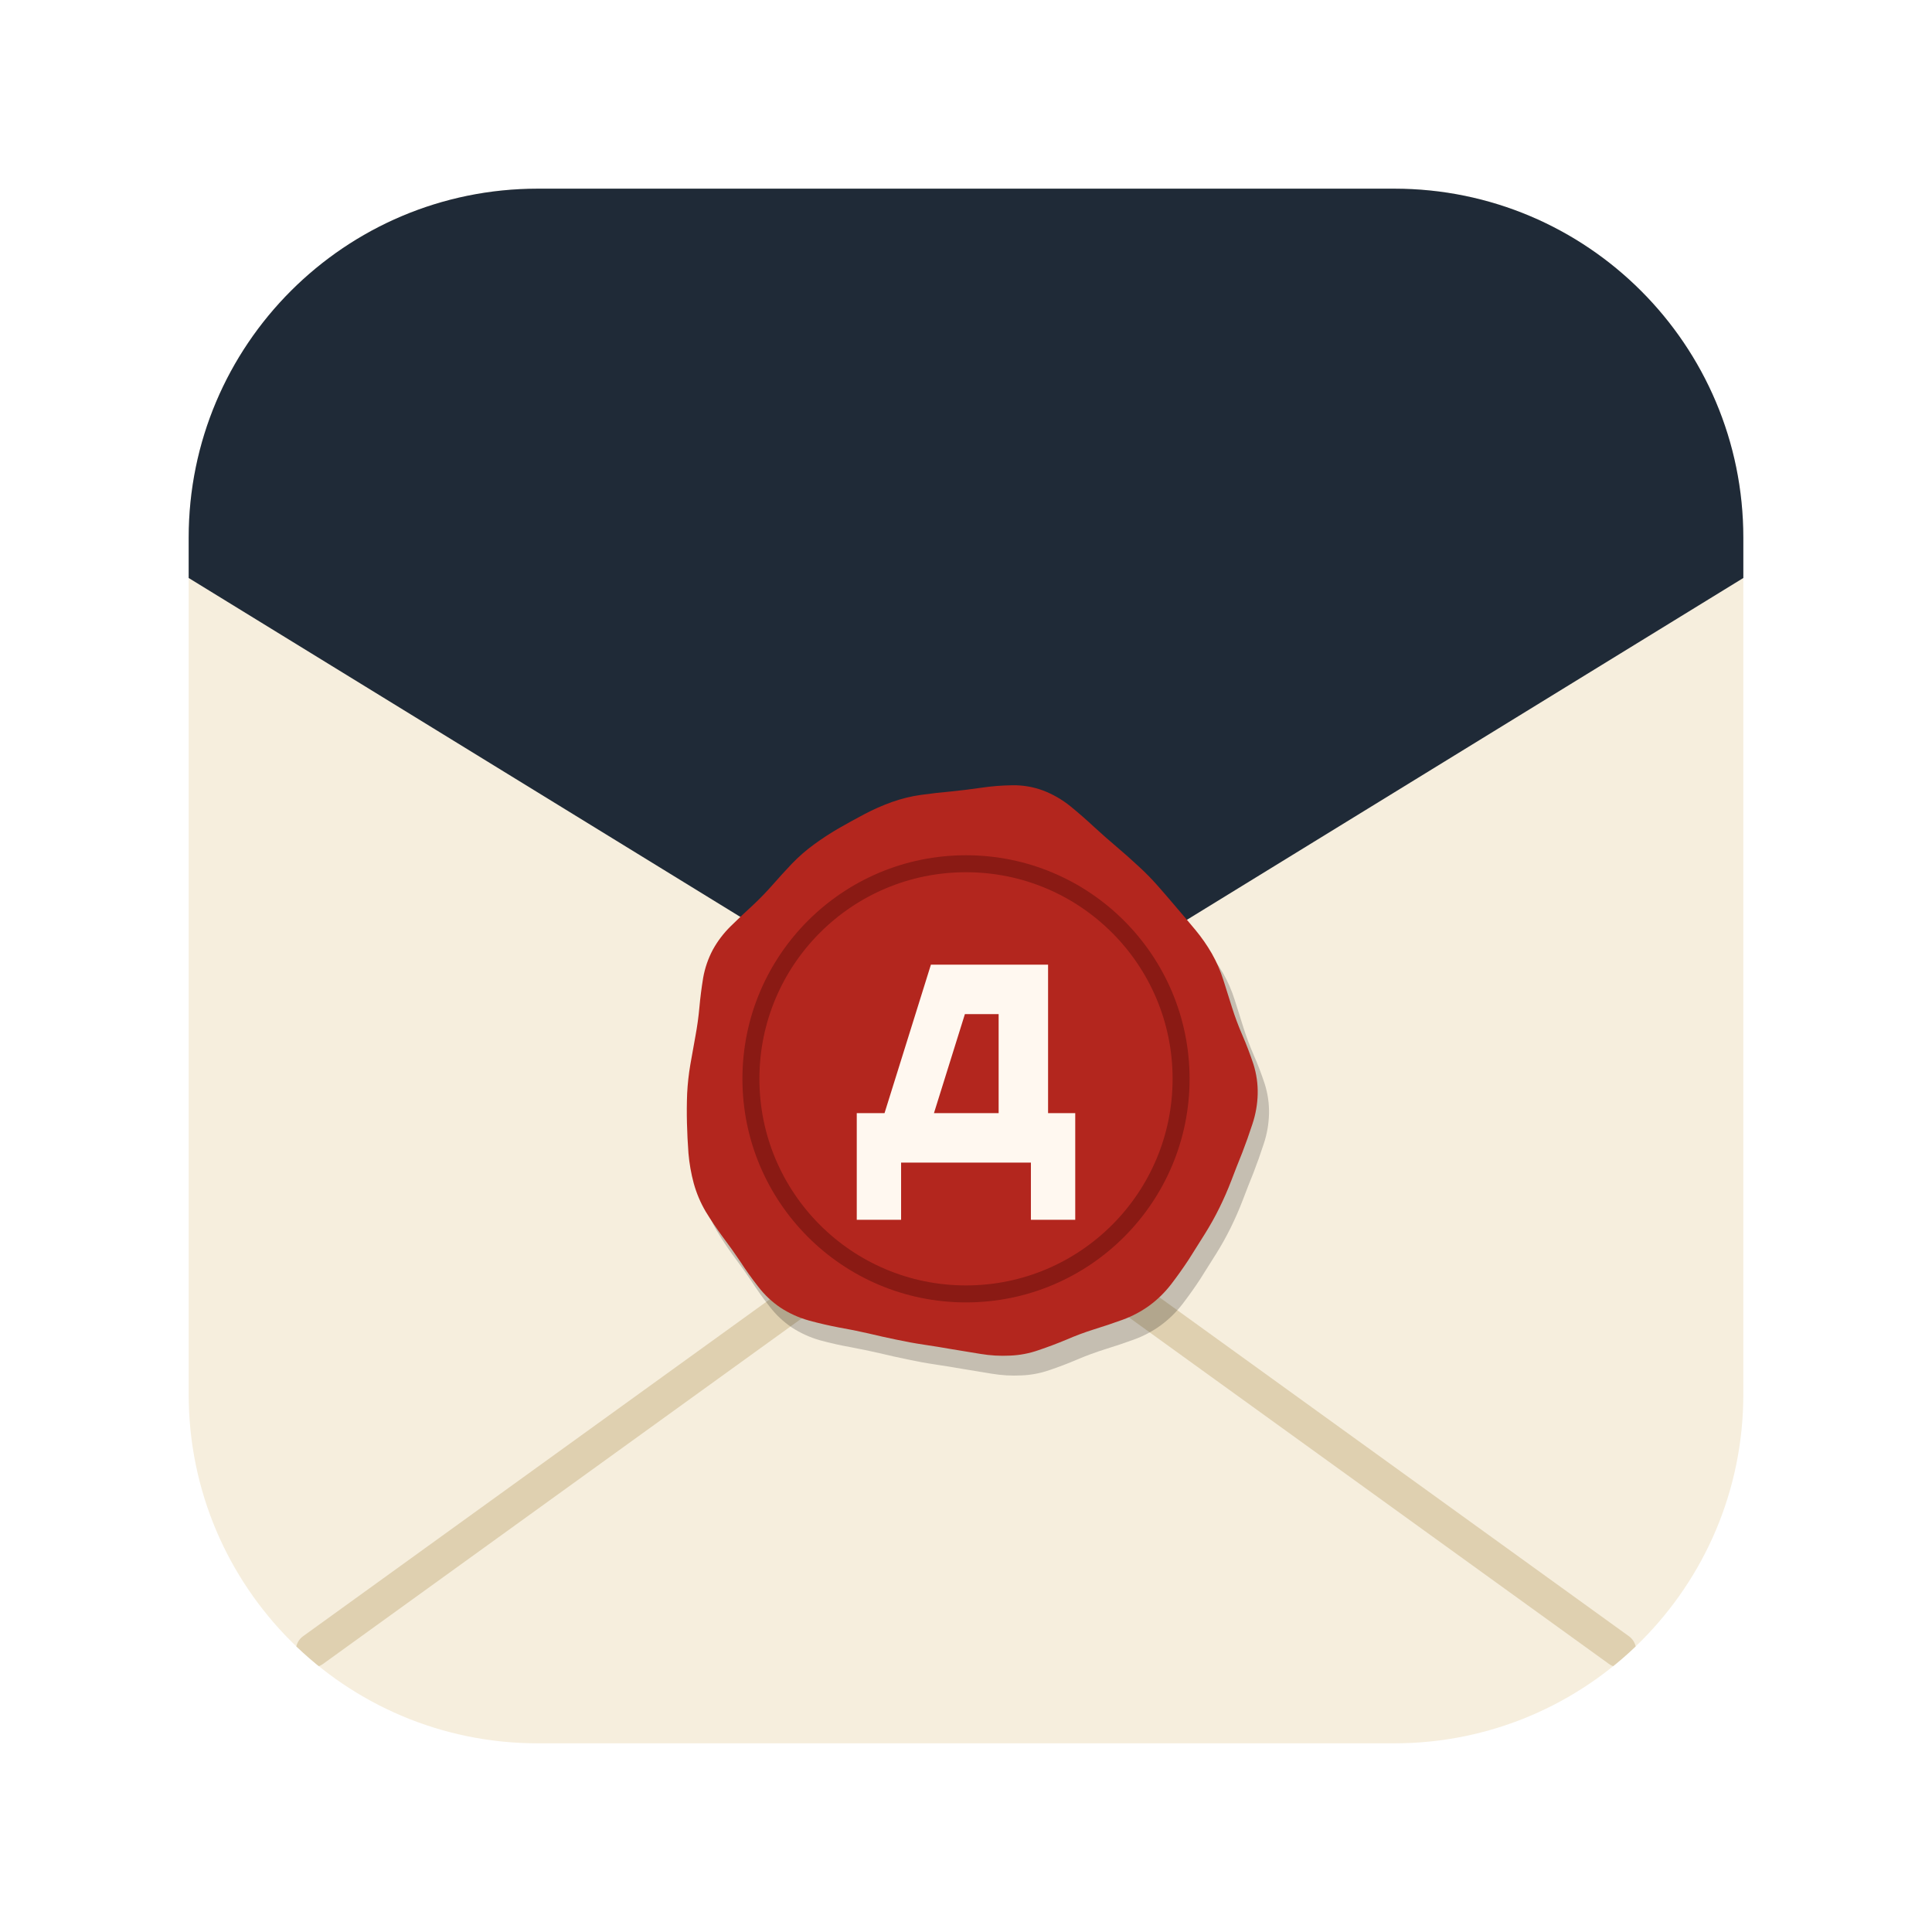
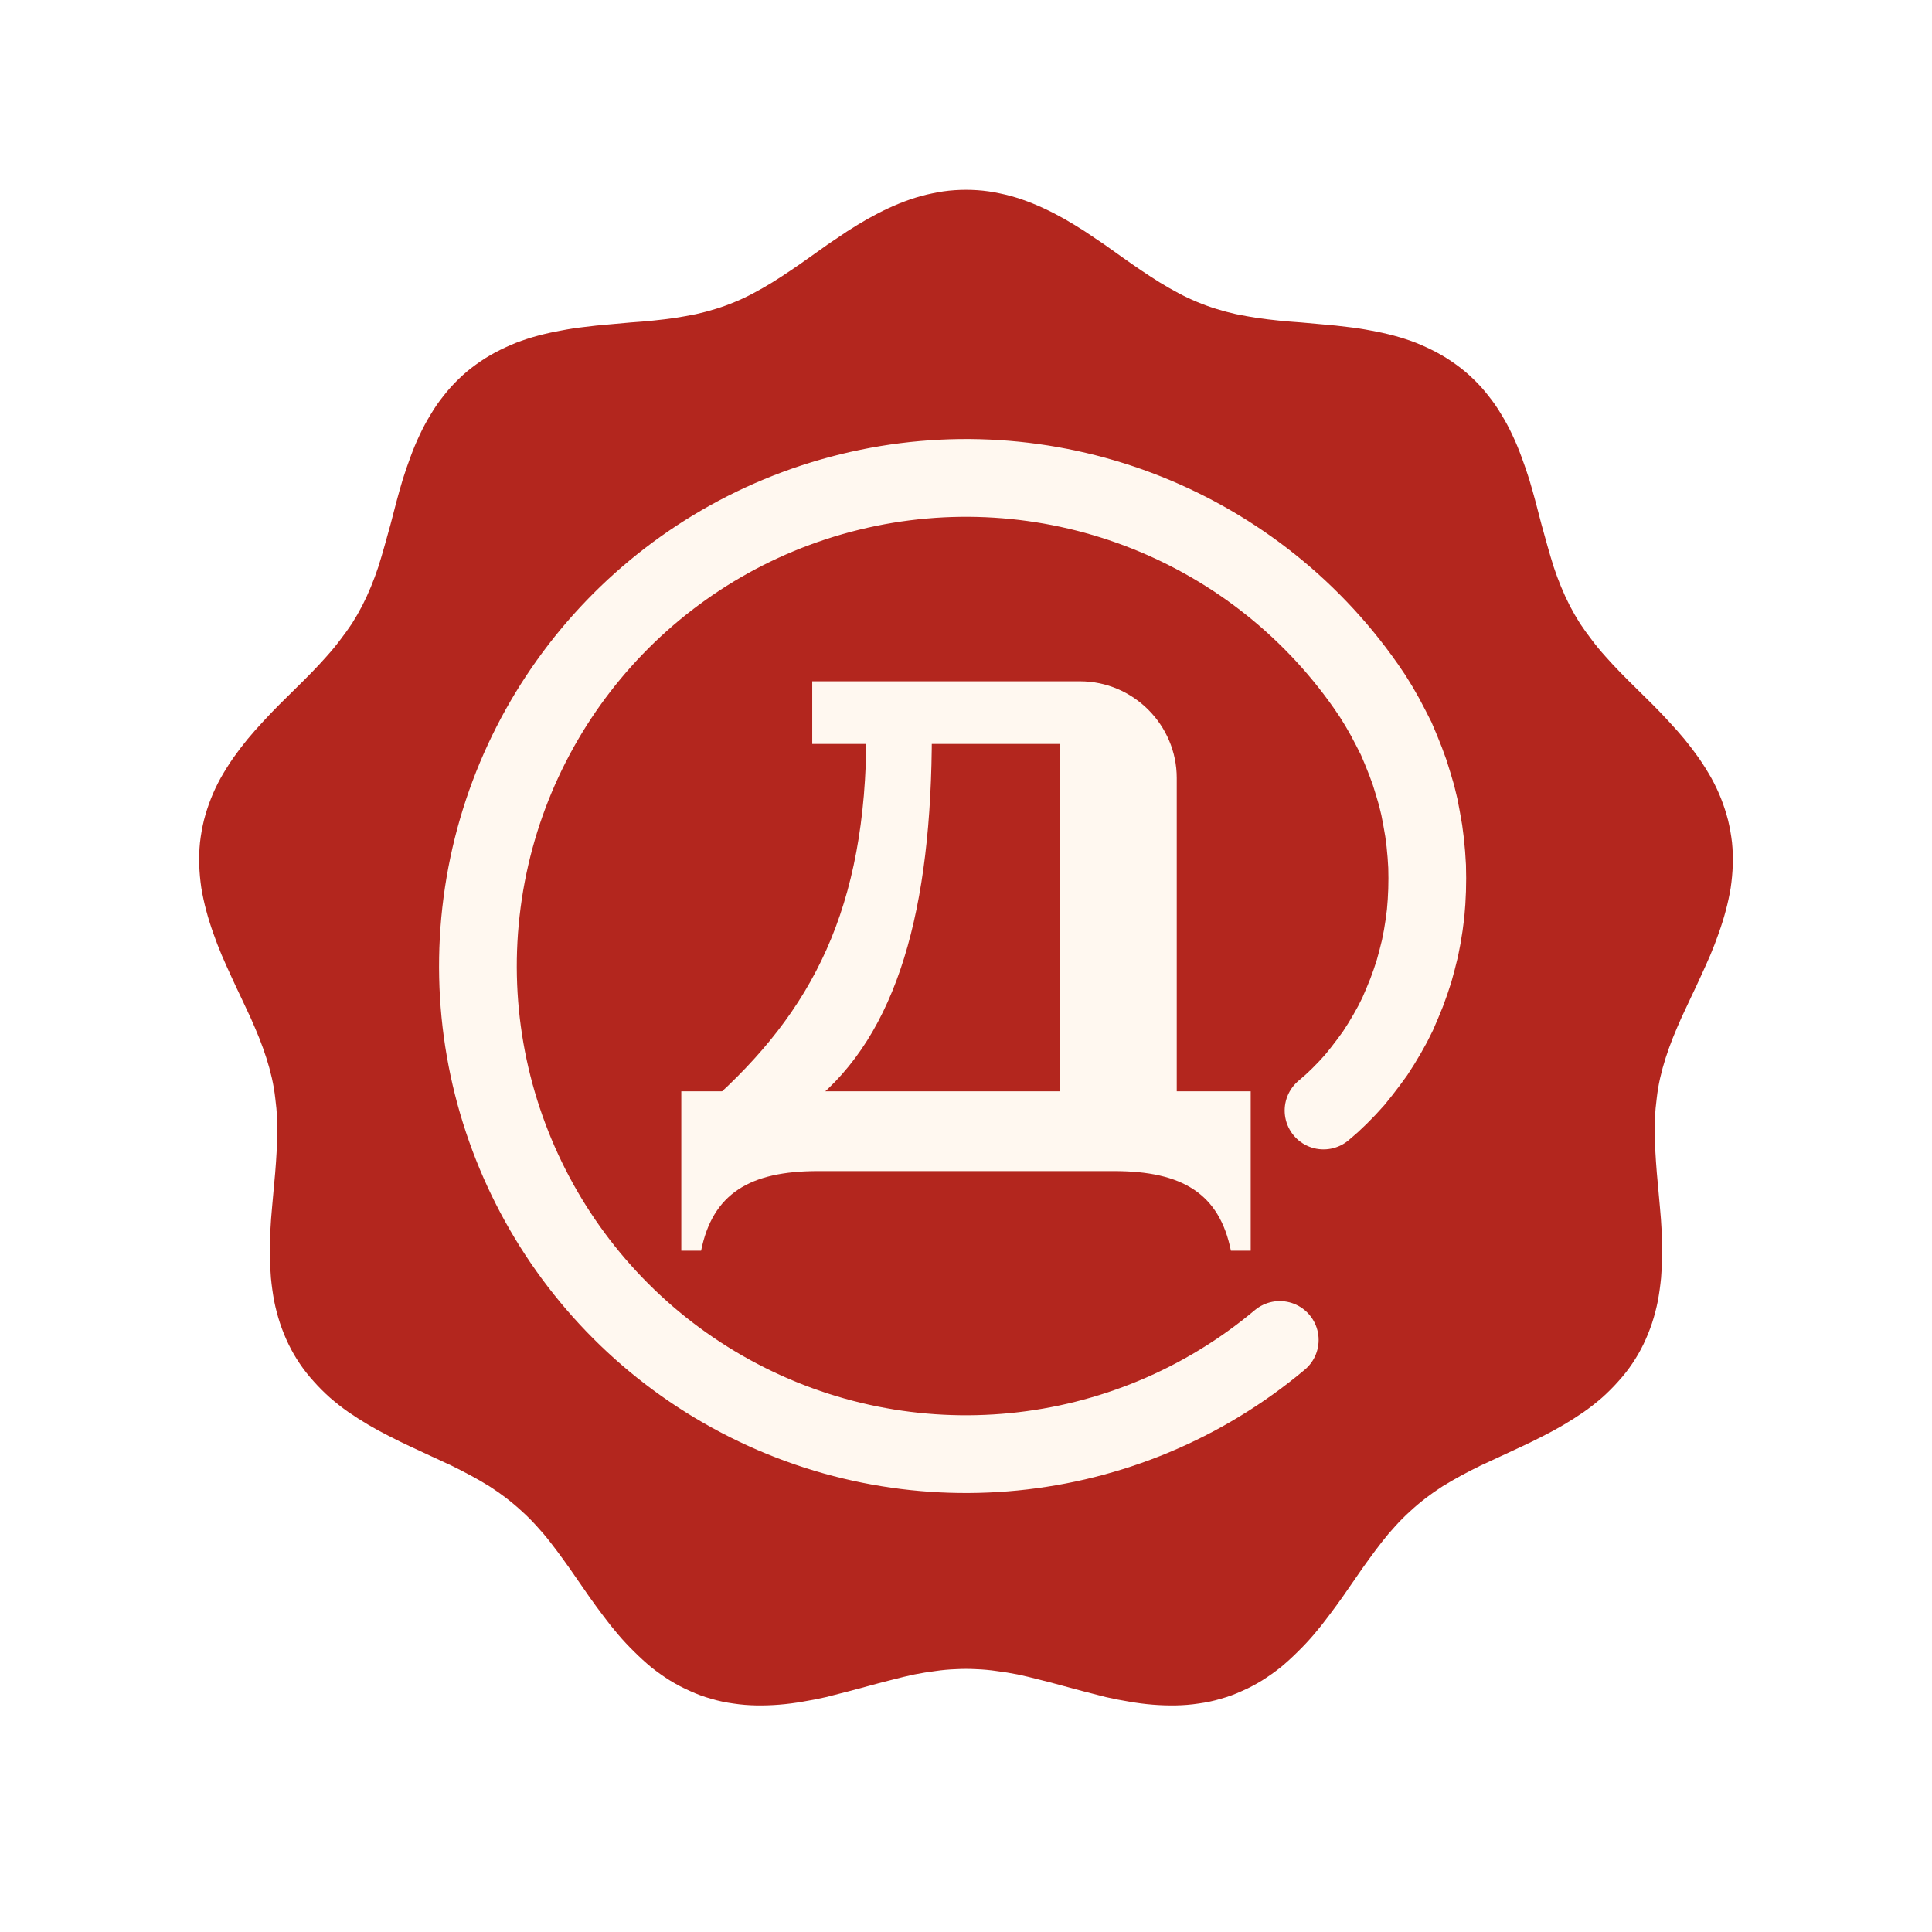
<svg xmlns="http://www.w3.org/2000/svg" viewBox="0 0 1024 1024">
-   <defs>
-     <clipPath id="t">
-       <rect x="100" y="100" width="824" height="824" rx="185" />
-     </clipPath>
-   </defs>
-   <g clip-path="url(#t)">
-     <rect x="100" y="100" width="824" height="824" fill="#f6eedd" />
-     <path d="M165.9 874.6L429.5 684.3M858.1 874.6L594.5 684.3" stroke="#dfd0b0" stroke-width="18.1" stroke-linecap="round" />
-     <path d="M90 90H934V300.2L561.4 529.1Q512 574.6 462.6 529.1L90 300.2Z" fill="#1f2a37" />
-   </g>
-   <path d="M670.3 574.4Q672.8 582.3 672.6 590.4Q672.4 598.5 669.8 606.3Q667.3 614 664.4 621.5Q661.4 628.9 658.6 636.3Q655.8 643.6 652.3 650.7Q648.8 657.8 644.6 664.5Q640.4 671.2 636.1 678Q631.7 684.7 626.8 691.1Q621.8 697.6 615.3 702.4Q608.7 707.2 601 710Q593.3 712.8 585.8 715.1Q578.2 717.5 571.1 720.5Q563.9 723.6 556.5 726.1Q549.1 728.7 541.3 729Q533.5 729.4 525.7 728.1Q518 726.8 510.5 725.6Q503.1 724.3 495.7 723.2Q488.3 722.1 480.9 720.5Q473.6 719 466.1 717.2Q458.7 715.5 450.7 714Q442.8 712.6 434.7 710.4Q426.6 708.1 419.7 703.6Q412.9 699 407.9 692.5Q402.8 686 398.4 679.2Q393.9 672.5 389 666Q384.2 659.5 380 652.5Q375.9 645.6 373.7 637.7Q371.6 629.9 370.9 621.8Q370.3 613.7 370.1 605.8Q369.9 597.9 370.2 590.1Q370.6 582.3 371.9 574.7Q373.2 567.1 374.6 559.6Q376 552.1 376.7 544.4Q377.4 536.6 378.7 528.7Q380.1 520.9 383.8 513.9Q387.5 507 393.3 501.4Q399 495.8 404.7 490.6Q410.3 485.4 415.4 479.6Q420.4 473.9 425.7 468.3Q431.1 462.7 437.4 458.1Q443.7 453.5 450.4 449.6Q457.2 445.7 464.2 442Q471.2 438.3 478.7 435.6Q486.3 432.9 494.2 431.8Q502.1 430.7 510 430Q518 429.2 526.2 428Q534.3 426.8 542.7 426.7Q551.1 426.6 558.9 429.5Q566.7 432.4 573.3 437.8Q579.9 443.2 585.9 448.8Q591.9 454.3 597.8 459.3Q603.7 464.3 609.3 469.4Q614.9 474.6 619.9 480.3Q624.9 486 629.8 491.7Q634.7 497.5 639.6 503.4Q644.5 509.3 648.3 515.9Q652.1 522.6 654.4 529.9Q656.7 537.2 659 544.5Q661.3 551.8 664.5 559.2Q667.7 566.5 670.3 574.4Z" fill="#000" fill-opacity=".2" />
-   <path d="M664.3 563.9Q666.8 571.8 666.6 579.9Q666.4 588 663.8 595.8Q661.3 603.5 658.4 611Q655.4 618.4 652.6 625.8Q649.8 633.1 646.3 640.2Q642.8 647.3 638.6 654Q634.4 660.7 630.1 667.5Q625.7 674.2 620.8 680.6Q615.8 687.1 609.3 691.9Q602.7 696.7 595 699.5Q587.3 702.3 579.8 704.6Q572.2 707 565.1 710.1Q557.9 713.1 550.5 715.6Q543.1 718.2 535.3 718.5Q527.5 718.9 519.7 717.6Q512 716.3 504.5 715.1Q497.1 713.8 489.7 712.7Q482.3 711.6 474.9 710Q467.6 708.5 460.1 706.7Q452.7 705 444.7 703.6Q436.8 702.1 428.7 699.9Q420.6 697.6 413.7 693.1Q406.9 688.5 401.9 682Q396.8 675.5 392.4 668.7Q387.9 662 383 655.5Q378.2 649 374 642.1Q369.9 635.1 367.7 627.2Q365.6 619.4 364.9 611.3Q364.3 603.2 364.1 595.3Q363.9 587.4 364.2 579.6Q364.6 571.8 365.9 564.2Q367.2 556.6 368.6 549.1Q370 541.6 370.7 533.9Q371.4 526.1 372.7 518.2Q374.1 510.4 377.8 503.4Q381.6 496.5 387.3 490.9Q393 485.3 398.7 480.1Q404.3 474.9 409.4 469.1Q414.4 463.4 419.7 457.8Q425.1 452.2 431.4 447.6Q437.7 443 444.4 439.1Q451.2 435.2 458.2 431.5Q465.2 427.8 472.7 425.1Q480.3 422.4 488.2 421.3Q496.1 420.2 504 419.5Q512 418.7 520.2 417.5Q528.3 416.3 536.7 416.2Q545.1 416.1 552.9 419Q560.7 422 567.3 427.3Q573.9 432.7 579.9 438.3Q585.9 443.8 591.8 448.8Q597.7 453.8 603.3 459Q608.9 464.1 613.9 469.8Q618.9 475.5 623.8 481.3Q628.7 487 633.6 492.9Q638.5 498.8 642.3 505.4Q646.1 512.1 648.4 519.4Q650.7 526.7 653 534Q655.3 541.3 658.5 548.7Q661.7 556.1 664.3 563.9Z" fill="#b3261e" />
-   <circle cx="512" cy="571.8" r="114" fill="none" stroke="#8a1a14" stroke-width="9" />
-   <path d="M454.1 590H569.9V616.2H454.1ZM454.1 615.2H477.6V646.5H454.1ZM546.4 615.2H569.9V646.5H546.4ZM529.3 511.3H555.5V591H529.3ZM493.4 511.3H554.5V537.5H493.4ZM493.4 511.3H519.6L494.7 591H468.5Z" fill="#fff8f0" />
+   <path d="M906.5 506.2Q904 512 901.4 517.6Q898.8 523.3 896.2 528.7Q893.6 534.2 891.1 539.6Q888.7 545 886.6 550.2Q884.5 555.5 882.8 560.8Q881.1 566.1 879.9 571.4Q878.7 576.7 878.1 582.1Q877.4 587.4 877.1 593Q876.9 598.5 877.1 604.2Q877.3 609.9 877.7 615.7Q878.1 621.6 878.7 627.7Q879.3 633.7 879.8 639.9Q880.4 646.1 880.7 652.3Q881 658.6 881 664.9Q880.9 671.1 880.4 677.3Q879.8 683.5 878.7 689.5Q877.5 695.5 875.6 701.3Q873.7 707 871.1 712.4Q868.5 717.8 865.1 722.8Q861.8 727.7 857.7 732.2Q853.7 736.7 849.1 740.8Q844.5 744.8 839.4 748.4Q834.3 751.9 828.9 755.1Q823.5 758.3 817.9 761.1Q812.3 764 806.7 766.6Q801 769.2 795.5 771.8Q790 774.3 784.7 776.8Q779.4 779.4 774.4 782.1Q769.4 784.8 764.7 787.7Q760 790.7 755.7 794Q751.4 797.3 747.4 801Q743.4 804.6 739.7 808.7Q735.9 812.8 732.4 817.3Q728.9 821.8 725.5 826.5Q722 831.3 718.6 836.3Q715.1 841.3 711.6 846.4Q708 851.5 704.2 856.5Q700.5 861.5 696.4 866.3Q692.3 871.1 687.9 875.4Q683.5 879.8 678.8 883.7Q674 887.5 668.9 890.7Q663.7 893.9 658.2 896.3Q652.8 898.8 647 900.4Q641.3 902.1 635.3 902.9Q629.3 903.8 623.2 903.9Q617 904 610.9 903.5Q604.7 903 598.5 901.9Q592.3 900.9 586.2 899.5Q580.1 898 574.1 896.4Q568.1 894.8 562.2 893.2Q556.4 891.6 550.7 890.2Q545 888.7 539.4 887.5Q533.8 886.4 528.3 885.7Q522.9 884.9 517.4 884.7Q512 884.4 506.6 884.7Q501.1 884.9 495.7 885.7Q490.2 886.4 484.6 887.5Q479 888.7 473.3 890.2Q467.6 891.6 461.8 893.2Q455.9 894.8 449.9 896.4Q443.9 898 437.8 899.5Q431.7 900.9 425.5 901.9Q419.3 903 413.1 903.5Q407 904 400.8 903.9Q394.7 903.8 388.7 902.9Q382.7 902.1 377 900.4Q371.2 898.8 365.8 896.3Q360.3 893.9 355.1 890.7Q350 887.5 345.2 883.7Q340.5 879.8 336.1 875.4Q331.7 871.1 327.6 866.3Q323.5 861.5 319.8 856.5Q316 851.5 312.4 846.4Q308.9 841.3 305.4 836.3Q302 831.3 298.5 826.5Q295.1 821.8 291.6 817.3Q288.1 812.8 284.3 808.7Q280.6 804.6 276.6 801Q272.6 797.3 268.3 794Q264 790.7 259.3 787.7Q254.6 784.8 249.6 782.1Q244.6 779.4 239.3 776.8Q234 774.3 228.5 771.8Q223 769.2 217.3 766.6Q211.7 764 206.1 761.1Q200.5 758.3 195.1 755.1Q189.7 751.9 184.6 748.4Q179.5 744.8 174.9 740.8Q170.3 736.7 166.3 732.2Q162.2 727.7 158.9 722.8Q155.5 717.8 152.9 712.4Q150.3 707 148.4 701.3Q146.5 695.5 145.3 689.5Q144.2 683.5 143.6 677.3Q143.1 671.1 143 664.9Q143 658.6 143.3 652.3Q143.6 646.1 144.2 639.9Q144.7 633.7 145.3 627.7Q145.9 621.6 146.3 615.7Q146.7 609.9 146.9 604.2Q147.1 598.5 146.9 593Q146.6 587.4 145.9 582.1Q145.3 576.7 144.1 571.4Q142.9 566.1 141.2 560.8Q139.5 555.5 137.4 550.2Q135.3 545 132.9 539.6Q130.4 534.2 127.8 528.7Q125.2 523.3 122.6 517.6Q120 512 117.5 506.2Q115.1 500.5 113 494.5Q110.9 488.6 109.3 482.6Q107.7 476.6 106.7 470.6Q105.8 464.5 105.6 458.5Q105.4 452.4 106 446.5Q106.7 440.5 108.1 434.7Q109.6 428.9 111.8 423.3Q114 417.7 117 412.3Q120 407 123.5 401.9Q127.1 396.8 131.1 391.9Q135.1 387.1 139.4 382.5Q143.6 377.9 148 373.5Q152.4 369.1 156.7 364.9Q161.1 360.6 165.2 356.4Q169.3 352.2 173.1 347.9Q176.9 343.7 180.2 339.3Q183.6 334.9 186.6 330.4Q189.5 325.8 192 321Q194.5 316.1 196.6 311Q198.7 305.9 200.5 300.5Q202.2 295.1 203.8 289.4Q205.4 283.8 207 277.9Q208.5 272 210.1 266Q211.7 260 213.5 254Q215.4 248 217.6 242.1Q219.7 236.3 222.4 230.6Q225 225 228.2 219.8Q231.3 214.5 235.1 209.8Q238.8 205 243.1 200.9Q247.4 196.7 252.3 193.2Q257.1 189.7 262.5 186.8Q267.8 184 273.5 181.7Q279.2 179.5 285.2 177.9Q291.2 176.3 297.4 175.2Q303.5 174 309.8 173.3Q316 172.5 322.2 172Q328.4 171.4 334.4 170.9Q340.5 170.5 346.3 169.9Q352.2 169.3 357.8 168.5Q363.5 167.6 368.9 166.5Q374.3 165.3 379.4 163.7Q384.6 162.1 389.6 160Q394.7 157.9 399.5 155.3Q404.4 152.7 409.3 149.7Q414.1 146.7 419 143.4Q423.9 140.1 428.8 136.6Q433.8 133.1 438.8 129.5Q443.9 126 449.2 122.5Q454.5 119.1 459.9 116Q465.4 112.9 471 110.3Q476.6 107.7 482.4 105.7Q488.2 103.7 494.1 102.5Q500 101.2 506 100.8Q512 100.4 518 100.8Q524 101.2 529.9 102.5Q535.8 103.7 541.6 105.7Q547.4 107.7 553 110.3Q558.6 112.9 564.1 116Q569.5 119.1 574.8 122.5Q580.1 126 585.2 129.5Q590.2 133.1 595.2 136.6Q600.1 140.1 605 143.4Q609.9 146.7 614.7 149.7Q619.6 152.7 624.5 155.3Q629.3 157.9 634.4 160Q639.4 162.1 644.6 163.7Q649.7 165.3 655.1 166.5Q660.5 167.6 666.2 168.5Q671.8 169.3 677.7 169.9Q683.5 170.5 689.6 170.9Q695.6 171.4 701.8 172Q708 172.5 714.2 173.3Q720.5 174 726.6 175.2Q732.8 176.3 738.8 177.9Q744.8 179.5 750.5 181.7Q756.2 184 761.5 186.8Q766.9 189.7 771.7 193.2Q776.6 196.7 780.9 200.9Q785.2 205 788.9 209.8Q792.7 214.5 795.8 219.8Q799 225 801.6 230.6Q804.3 236.3 806.4 242.1Q808.6 248 810.5 254Q812.3 260 813.9 266Q815.5 272 817 277.9Q818.6 283.8 820.2 289.4Q821.8 295.1 823.5 300.5Q825.3 305.9 827.4 311Q829.5 316.1 832 321Q834.5 325.8 837.4 330.4Q840.4 334.9 843.8 339.3Q847.1 343.7 850.9 347.9Q854.7 352.2 858.8 356.4Q862.9 360.6 867.3 364.9Q871.6 369.1 876 373.5Q880.4 377.9 884.6 382.5Q888.9 387.1 892.9 391.9Q896.9 396.8 900.5 401.9Q904 407 907 412.3Q910 417.7 912.2 423.3Q914.4 428.9 915.9 434.7Q917.3 440.5 918 446.5Q918.6 452.4 918.4 458.5Q918.2 464.5 917.3 470.6Q916.3 476.6 914.7 482.6Q913.1 488.6 911 494.5Q908.9 500.5 906.5 506.2Z" fill="#b3261e" />
+   <path d="M678.3 710.2A258.7 258.7 0 1 1 723.9 363.6L727.5 368.9L730.9 374.4L734.1 380L737.1 385.7L740 391.4L742.5 397.3L744.9 403.3L747.1 409.3L749 415.4L750.8 421.5L752.3 427.7L753.5 434L754.6 440.3L755.4 446.5L756 452.9L756.4 459.2L756.5 465.5L756.4 471.8L756.1 478L755.6 484.2L754.8 490.4L753.8 496.6L752.6 502.7L751.1 508.7L749.5 514.6L747.6 520.4L745.5 526.2L743.2 531.8L740.8 537.4L738.1 542.8L735.2 548L732.1 553.2L728.9 558.2L725.4 563L721.8 567.7L718.1 572.3L714.2 576.6L710.1 580.8L705.9 584.8L701.5 588.6" fill="none" stroke="#fff8f0" stroke-width="41.2" stroke-linecap="round" />
+   <path d="M430.5 361.1H572.4C600.6 361.1 623.7 384.2 623.7 412.4V584.4H561.8V394.3H430.5Z" fill="#fff8f0" />
+   <path d="M459.2 388.2H493.9C493.9 481.8 475.8 548.2 430.5 584.4H376.2C430.5 536.1 459.2 481.8 459.2 388.2Z" fill="#fff8f0" />
+   <path d="M361.1 578.4H662.9V662.9H652.4C646.3 632.7 626.7 620.7 590.5 620.7H433.5C397.3 620.7 377.7 632.7 371.6 662.9H361.1Z" fill="#fff8f0" />
</svg>
